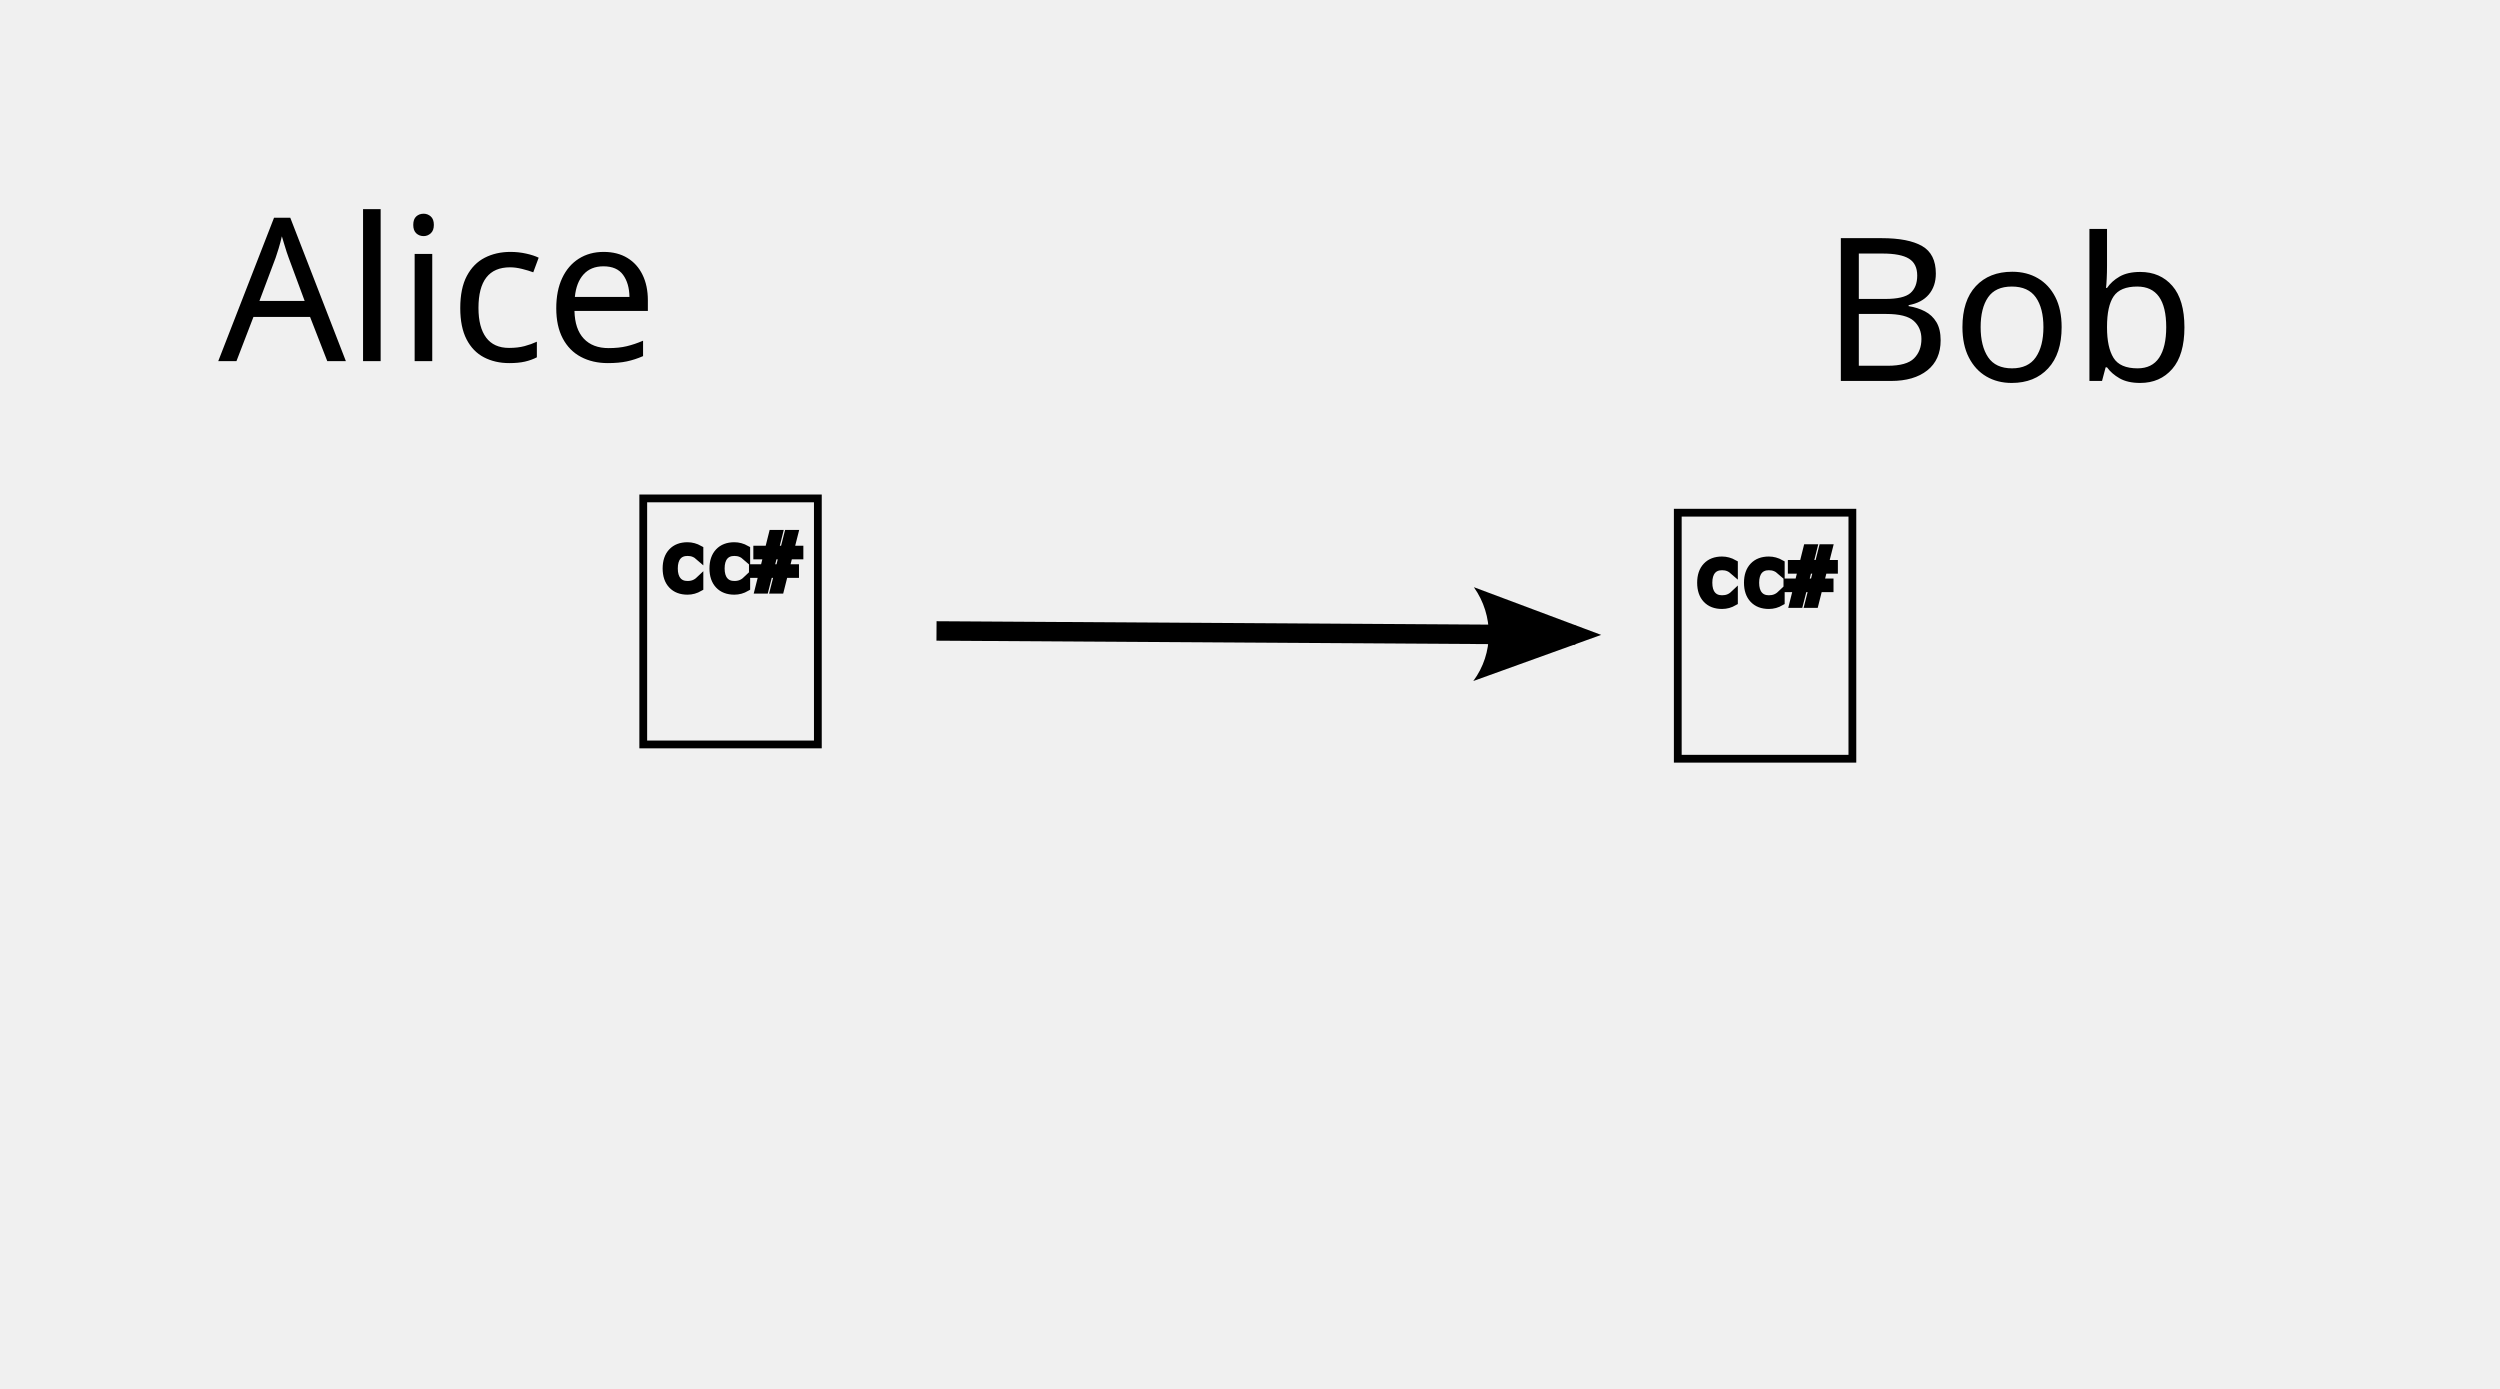
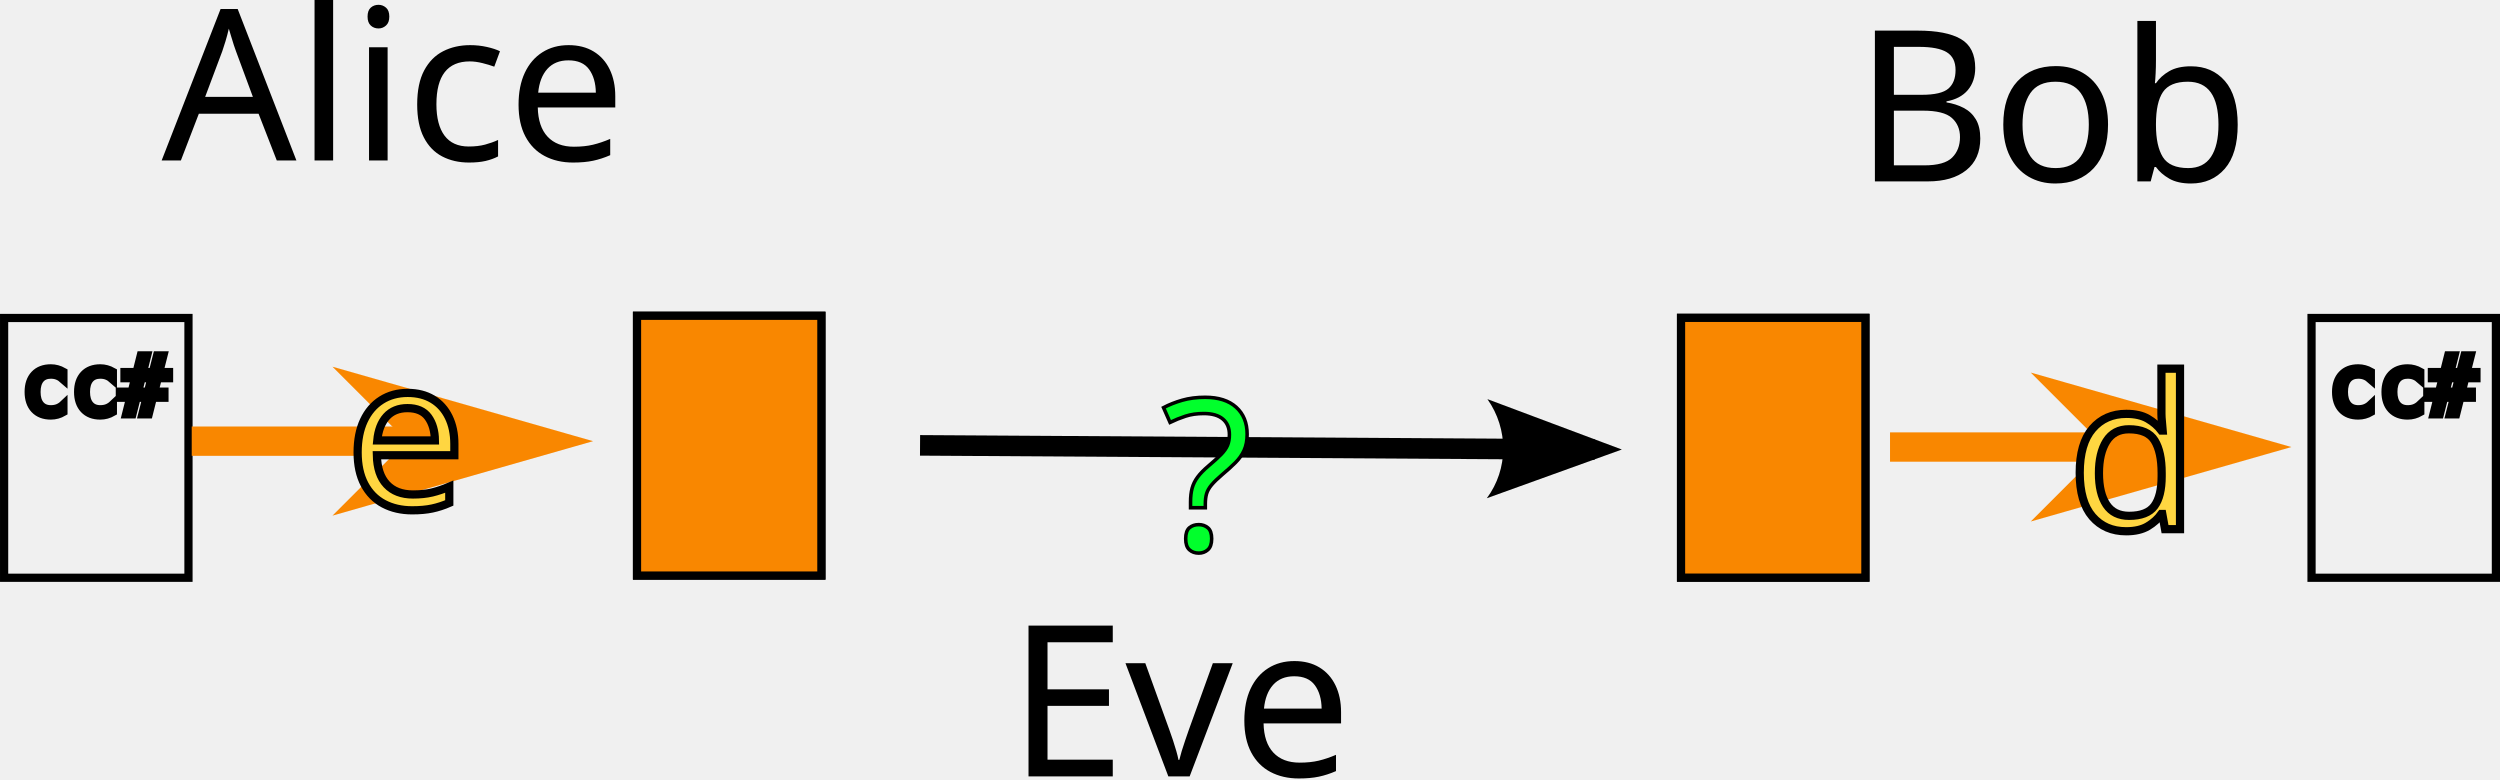
- <svg xmlns="http://www.w3.org/2000/svg" width="1800" height="1000" id="svg2" version="1.1">
+ <svg xmlns="http://www.w3.org/2000/svg" width="1704.75" height="531.445" id="svg2" version="1.1" viewBox="0 0 1704.75 531.445">
  <defs id="defs4">
-     <marker orient="auto" refY="0" refX="0" id="Arrow1Mend" style="overflow:visible">
-       <path id="path3869" d="M 0,0 5,-5 -12.5,0 5,5 0,0 z" style="fill-rule:evenodd;stroke:#000000;stroke-width:1pt" transform="matrix(-0.4,0,0,-0.4,-4,0)" />
-     </marker>
-     <marker orient="auto" refY="0" refX="0" id="EmptyTriangleOutL" style="overflow:visible">
-       <path id="path4020" d="m 5.77,0 -8.65,5 0,-10 8.65,5 z" style="fill:#ffffff;fill-rule:evenodd;stroke:#000000;stroke-width:1pt" transform="matrix(0.8,0,0,0.8,-4.8,0)" />
-     </marker>
    <marker orient="auto" refY="0" refX="0" id="Arrow2Mend" style="overflow:visible">
      <path id="path3887" style="fill-rule:evenodd;stroke-width:0.625;stroke-linejoin:round" d="M 8.719,4.034 -2.207,0.016 8.719,-4.002 c -1.745,2.372 -1.735,5.617 -6e-7,8.035 z" transform="scale(-0.6,-0.6)" />
-     </marker>
-     <marker orient="auto" refY="0" refX="0" id="Arrow2Lend" style="overflow:visible">
-       <path id="path3881" style="fill-rule:evenodd;stroke-width:0.625;stroke-linejoin:round" d="M 8.719,4.034 -2.207,0.016 8.719,-4.002 c -1.745,2.372 -1.735,5.617 -6e-7,8.035 z" transform="matrix(-1.1,0,0,-1.1,-1.1,0)" />
-     </marker>
-     <filter id="filter3050" y="0" x="0" height="1" width="1" color-interpolation-filters="sRGB">
-       <feColorMatrix id="feColorMatrix3052" type="saturate" values="0.1" result="fbSourceGraphic" />
-       <feColorMatrix id="feColorMatrix3054" in="fbSourceGraphic" values="-1 0 0 0 1 0 -1 0 0 1 0 0 -1 0 1 0 0 0 1 0 " result="result3" />
-       <feBlend id="feBlend3056" in2="result3" mode="lighten" in="fbSourceGraphic" result="result2" />
-       <feBlend id="feBlend3058" in2="result2" mode="multiply" result="result1" in="result2" />
-       <feComposite id="feComposite3060" in2="SourceGraphic" operator="in" result="fbSourceGraphic" />
-       <feColorMatrix result="fbSourceGraphicAlpha" in="fbSourceGraphic" values="0 0 0 -1 0 0 0 0 -1 0 0 0 0 -1 0 0 0 0 1 0" id="feColorMatrix3062" />
-       <feFlood id="feFlood3064" result="result1" flood-opacity="0" flood-color="rgb(128,128,128)" in="fbSourceGraphic" />
-       <feBlend id="feBlend3066" in2="fbSourceGraphic" mode="normal" result="result2" />
-       <feComposite id="feComposite3068" in2="fbSourceGraphic" k2="1" operator="arithmetic" result="result4" k1="0" k3="0" k4="0" />
-       <feComposite id="feComposite3070" in2="fbSourceGraphic" operator="in" />
-     </filter>
-     <marker orient="auto" refY="0" refX="0" id="Arrow1Mend4" style="overflow:visible">
-       <path id="path5838" d="M 0,0 5,-5 -12.5,0 5,5 0,0 z" style="fill:#727272;fill-rule:evenodd;stroke:#727272;stroke-width:1pt" transform="matrix(-0.4,0,0,-0.4,-4,0)" />
-     </marker>
-     <marker orient="auto" refY="0" refX="0" id="Arrow1Mend4-7" style="overflow:visible">
-       <path id="path5838-7" d="M 0,0 5,-5 -12.5,0 5,5 0,0 z" style="fill:#727272;fill-rule:evenodd;stroke:#727272;stroke-width:1pt" transform="matrix(-0.4,0,0,-0.4,-4,0)" />
-     </marker>
-     <marker orient="auto" refY="0" refX="0" id="Arrow1Mend40" style="overflow:visible">
-       <path id="path5968" d="M 0,0 5,-5 -12.5,0 5,5 0,0 z" style="fill:#f98700;fill-rule:evenodd;stroke:#f98700;stroke-width:1pt" transform="matrix(-0.4,0,0,-0.4,-4,0)" />
    </marker>
    <marker orient="auto" refY="0" refX="0" id="Arrow1Mend4f" style="overflow:visible">
      <path id="path5971" d="M 0,0 5,-5 -12.5,0 5,5 0,0 z" style="fill:#f98700;fill-rule:evenodd;stroke:#f98700;stroke-width:1pt" transform="matrix(-0.4,0,0,-0.4,-4,0)" />
    </marker>
-     <marker orient="auto" refY="0" refX="0" id="Arrow1Mend4f-8" style="overflow:visible">
-       <path id="path5971-5" d="M 0,0 5,-5 -12.5,0 5,5 0,0 z" style="fill:#f98700;fill-rule:evenodd;stroke:#f98700;stroke-width:1pt" transform="matrix(-0.4,0,0,-0.4,-4,0)" />
-     </marker>
  </defs>
-   <g id="layer1" transform="translate(0,-52.36218)">
+   <g id="layer1" transform="translate(-46.90625,-202.9559)">
    <text xml:space="preserve" style="font-size:144px;font-style:normal;font-variant:normal;font-weight:normal;font-stretch:normal;text-indent:0;text-align:start;text-decoration:none;line-height:100%;letter-spacing:0px;word-spacing:0px;text-transform:none;direction:ltr;block-progression:tb;writing-mode:lr-tb;text-anchor:start;color:#000000;fill:#000000;fill-opacity:1;fill-rule:nonzero;stroke:none;stroke-width:1px;marker:none;visibility:visible;display:inline;overflow:visible;enable-background:accumulate;font-family:Sans;-inkscape-font-specification:Sans" x="157.143" y="312.362" id="text3072">
      <tspan id="tspan3074" x="157.143" y="312.362">Alice</tspan>
    </text>
    <text xml:space="preserve" style="font-size:144px;font-style:normal;font-variant:normal;font-weight:normal;font-stretch:normal;text-align:start;line-height:100%;writing-mode:lr-tb;text-anchor:start;color:#000000;fill:#000000;fill-opacity:1;stroke:none;stroke-width:2.414;marker:none;visibility:visible;display:inline;overflow:visible;enable-background:accumulate;font-family:Sans;-inkscape-font-specification:Sans" x="1311.428" y="326.648" id="text3076">
      <tspan id="tspan3078" x="1311.428" y="326.648">Bob</tspan>
    </text>
+     <text xml:space="preserve" style="font-size:144px;font-style:normal;font-variant:normal;font-weight:normal;font-stretch:normal;text-align:start;line-height:100%;writing-mode:lr-tb;text-anchor:start;color:#000000;fill:#000000;fill-opacity:1;fill-rule:nonzero;stroke:none;stroke-width:2.414;marker:none;visibility:visible;display:inline;overflow:visible;enable-background:accumulate;font-family:Sans;-inkscape-font-specification:Sans" x="734.286" y="732.362" id="text3848" class="1">
+       <tspan id="tspan3850" x="734.286" y="732.362">Eve</tspan>
+     </text>
    <path style="color:#000000;fill:#000000;fill-opacity:1;fill-rule:nonzero;stroke:#000000;stroke-width:14.014;stroke-miterlimit:4;stroke-opacity:1;stroke-dasharray:none;marker:none;marker-end:url(#Arrow2Mend);visibility:visible;display:inline;overflow:visible;enable-background:accumulate" d="m 674.286,506.648 460,2.857" id="path3854" />
-     <g id="g4860" transform="translate(417.4286,13.14286)">
-       <rect y="398.076" x="45.714" height="177.143" width="125.714" id="rect4524-9" style="color:#000000;fill:none;stroke:#000000;stroke-width:5.6;stroke-linecap:butt;stroke-linejoin:miter;stroke-miterlimit:4;stroke-opacity:1;stroke-dasharray:none;stroke-dashoffset:0;marker:none;visibility:visible;display:inline;overflow:visible;enable-background:accumulate" />
-       <text id="text4546-7" y="463.791" x="57.143" style="font-size:56px;font-style:normal;font-variant:normal;font-weight:normal;font-stretch:normal;text-align:start;line-height:100%;writing-mode:lr-tb;text-anchor:start;color:#000000;fill:none;stroke:#000000;stroke-width:5.6;stroke-linecap:butt;stroke-linejoin:miter;stroke-miterlimit:4;stroke-opacity:1;stroke-dasharray:none;stroke-dashoffset:0;marker:none;visibility:visible;display:inline;overflow:visible;enable-background:accumulate;font-family:Monospace;-inkscape-font-specification:Monospace" xml:space="preserve">
-         <tspan y="463.791" x="57.143" id="tspan4548-4">cc#</tspan>
+     <g transform="translate(431.577,4.212001)" id="g3287-6">
+       <rect y="414.076" x="49.714" height="177.143" width="125.714" id="rect4524-9-6" style="color:#000000;fill:none;stroke:#000000;stroke-width:5.6;stroke-linecap:butt;stroke-linejoin:miter;stroke-miterlimit:4;stroke-opacity:1;stroke-dasharray:none;stroke-dashoffset:0;marker:none;visibility:visible;display:inline;overflow:visible;enable-background:accumulate" />
+       <text id="text4546-7-0" y="479.791" x="61.143" style="font-size:56px;font-style:normal;font-variant:normal;font-weight:normal;font-stretch:normal;text-align:start;line-height:100%;writing-mode:lr-tb;text-anchor:start;color:#000000;fill:none;stroke:#000000;stroke-width:5.6;stroke-linecap:butt;stroke-linejoin:miter;stroke-miterlimit:4;stroke-opacity:1;stroke-dasharray:none;stroke-dashoffset:0;marker:none;visibility:visible;display:inline;overflow:visible;enable-background:accumulate;font-family:Monospace;-inkscape-font-specification:Monospace" xml:space="preserve">
+         <tspan y="479.791" x="61.143" id="tspan4548-4-9">cc#</tspan>
      </text>
    </g>
-     <g id="g4865" transform="translate(-429.1429,-8)">
-       <rect y="429.505" x="1637.143" height="177.143" width="125.714" id="rect4524-5" style="color:#000000;fill:none;stroke:#000000;stroke-width:5.6;stroke-linecap:butt;stroke-linejoin:miter;stroke-miterlimit:4;stroke-opacity:1;stroke-dasharray:none;stroke-dashoffset:0;marker:none;visibility:visible;display:inline;overflow:visible;enable-background:accumulate" />
-       <text id="text4546-0" y="495.219" x="1648.571" style="font-size:56px;font-style:normal;font-variant:normal;font-weight:normal;font-stretch:normal;text-align:start;line-height:100%;writing-mode:lr-tb;text-anchor:start;color:#000000;fill:none;stroke:#000000;stroke-width:5.6;stroke-linecap:butt;stroke-linejoin:miter;stroke-miterlimit:4;stroke-opacity:1;stroke-dasharray:none;stroke-dashoffset:0;marker:none;visibility:visible;display:inline;overflow:visible;enable-background:accumulate;font-family:Monospace;-inkscape-font-specification:Monospace" xml:space="preserve">
-         <tspan y="495.219" x="1648.571" id="tspan4548-7">cc#</tspan>
+     <g transform="translate(1143.493,5.627376)" id="g3287-6-3">
+       <rect y="414.076" x="49.714" height="177.143" width="125.714" id="rect4524-9-6-6" style="color:#000000;fill:none;stroke:#000000;stroke-width:5.6;stroke-linecap:butt;stroke-linejoin:miter;stroke-miterlimit:4;stroke-opacity:1;stroke-dasharray:none;stroke-dashoffset:0;marker:none;visibility:visible;display:inline;overflow:visible;enable-background:accumulate" />
+       <text id="text4546-7-0-8" y="479.791" x="61.143" style="font-size:56px;font-style:normal;font-variant:normal;font-weight:normal;font-stretch:normal;text-align:start;line-height:100%;writing-mode:lr-tb;text-anchor:start;color:#000000;fill:none;stroke:#000000;stroke-width:5.6;stroke-linecap:butt;stroke-linejoin:miter;stroke-miterlimit:4;stroke-opacity:1;stroke-dasharray:none;stroke-dashoffset:0;marker:none;visibility:visible;display:inline;overflow:visible;enable-background:accumulate;font-family:Monospace;-inkscape-font-specification:Monospace" xml:space="preserve">
+         <tspan y="479.791" x="61.143" id="tspan4548-4-9-1">cc#</tspan>
      </text>
+     </g>
+     <g id="g3356" class="2">
+       <g transform="translate(0,5.710532)" id="g3287">
+         <rect style="color:#000000;fill:none;stroke:#000000;stroke-width:5.6;stroke-linecap:butt;stroke-linejoin:miter;stroke-miterlimit:4;stroke-opacity:1;stroke-dasharray:none;stroke-dashoffset:0;marker:none;visibility:visible;display:inline;overflow:visible;enable-background:accumulate" id="rect4524-9" width="125.714" height="177.143" x="49.714" y="414.076" />
+         <text xml:space="preserve" style="font-size:56px;font-style:normal;font-variant:normal;font-weight:normal;font-stretch:normal;text-align:start;line-height:100%;writing-mode:lr-tb;text-anchor:start;color:#000000;fill:none;stroke:#000000;stroke-width:5.6;stroke-linecap:butt;stroke-linejoin:miter;stroke-miterlimit:4;stroke-opacity:1;stroke-dasharray:none;stroke-dashoffset:0;marker:none;visibility:visible;display:inline;overflow:visible;enable-background:accumulate;font-family:Monospace;-inkscape-font-specification:Monospace" x="61.143" y="479.791" id="text4546-7">
+           <tspan id="tspan4548-4" x="61.143" y="479.791">cc#</tspan>
+         </text>
+       </g>
+       <g transform="translate(-14,-9.718027)" id="g4865">
+         <rect style="color:#000000;fill:none;stroke:#000000;stroke-width:5.6;stroke-linecap:butt;stroke-linejoin:miter;stroke-miterlimit:4;stroke-opacity:1;stroke-dasharray:none;stroke-dashoffset:0;marker:none;visibility:visible;display:inline;overflow:visible;enable-background:accumulate" id="rect4524-5" width="125.714" height="177.143" x="1637.143" y="429.505" />
+         <text xml:space="preserve" style="font-size:56px;font-style:normal;font-variant:normal;font-weight:normal;font-stretch:normal;text-align:start;line-height:100%;writing-mode:lr-tb;text-anchor:start;color:#000000;fill:none;stroke:#000000;stroke-width:5.6;stroke-linecap:butt;stroke-linejoin:miter;stroke-miterlimit:4;stroke-opacity:1;stroke-dasharray:none;stroke-dashoffset:0;marker:none;visibility:visible;display:inline;overflow:visible;enable-background:accumulate;font-family:Monospace;-inkscape-font-specification:Monospace" x="1648.571" y="495.219" id="text4546-0">
+           <tspan id="tspan4548-7" x="1648.571" y="495.219">cc#</tspan>
+         </text>
+       </g>
+       <text id="text3848-2" y="578.117" x="838.583" style="font-size:144px;font-style:normal;font-variant:normal;font-weight:normal;font-stretch:normal;text-align:start;line-height:100%;writing-mode:lr-tb;text-anchor:start;color:#000000;fill:#01ff2c;fill-opacity:1;fill-rule:nonzero;stroke:#000000;stroke-width:2.414;stroke-opacity:1;marker:none;visibility:visible;display:inline;overflow:visible;enable-background:accumulate;font-family:Sans;-inkscape-font-specification:Sans" xml:space="preserve">
+         <tspan y="578.117" x="838.583" id="tspan3850-1">?</tspan>
+       </text>
+       <g id="g3346">
+         <path style="color:#000000;fill:#f98700;fill-opacity:1;fill-rule:nonzero;stroke:#f98700;stroke-width:20;stroke-linecap:butt;stroke-linejoin:miter;stroke-miterlimit:4;stroke-opacity:1;stroke-dasharray:none;stroke-dashoffset:0;marker:none;marker-end:url(#Arrow1Mend4f);visibility:visible;display:inline;overflow:visible;enable-background:accumulate" d="m 177.643,503.791 234.286,0" id="path6726-7" />
+         <text xml:space="preserve" style="font-size:144px;font-style:normal;font-variant:normal;font-weight:normal;font-stretch:normal;text-align:start;line-height:100%;writing-mode:lr-tb;text-anchor:start;color:#000000;fill:#ffd641;fill-opacity:1;fill-rule:nonzero;stroke:#000000;stroke-width:5.6;stroke-linecap:butt;stroke-linejoin:miter;stroke-miterlimit:4;stroke-opacity:1;stroke-dasharray:none;stroke-dashoffset:0;marker:none;visibility:visible;display:inline;overflow:visible;enable-background:accumulate;font-family:Sans;-inkscape-font-specification:Sans" x="282.857" y="497.143" id="text4870" transform="translate(0,52.36218)">
+           <tspan id="tspan4872" x="282.857" y="497.143">e</tspan>
+         </text>
+       </g>
+       <g id="g3351">
+         <path style="color:#000000;fill:#f98700;fill-opacity:1;fill-rule:nonzero;stroke:#f98700;stroke-width:20;stroke-linecap:butt;stroke-linejoin:miter;stroke-miterlimit:4;stroke-opacity:1;stroke-dasharray:none;stroke-dashoffset:0;marker:none;marker-end:url(#Arrow1Mend4f);visibility:visible;display:inline;overflow:visible;enable-background:accumulate" d="m 1335.714,507.791 234.286,0" id="path6726" />
+         <text xml:space="preserve" style="font-size:144px;font-style:normal;font-variant:normal;font-weight:normal;font-stretch:normal;text-align:start;line-height:100%;writing-mode:lr-tb;text-anchor:start;color:#000000;fill:#ffd641;fill-opacity:1;fill-rule:nonzero;stroke:#000000;stroke-width:5.6;stroke-linecap:butt;stroke-linejoin:miter;stroke-miterlimit:4;stroke-opacity:1;stroke-dasharray:none;stroke-dashoffset:0;marker:none;visibility:visible;display:inline;overflow:visible;enable-background:accumulate;font-family:Sans;-inkscape-font-specification:Sans" x="1457.143" y="563.791" id="text4874">
+           <tspan id="tspan4876" x="1457.143" y="563.791">d</tspan>
+         </text>
+       </g>
+       <rect y="418.288" x="481.291" height="177.143" width="125.714" id="rect4524" style="color:#000000;fill:#f98700;fill-opacity:1;stroke:#000000;stroke-width:5.6;stroke-linecap:butt;stroke-linejoin:miter;stroke-miterlimit:4;stroke-opacity:1;stroke-dasharray:none;stroke-dashoffset:0;marker:none;visibility:visible;display:inline;overflow:visible;enable-background:accumulate" />
+       <rect y="419.704" x="1193.207" height="177.143" width="125.714" id="rect4524-3" style="color:#000000;fill:#f98700;fill-opacity:1;stroke:#000000;stroke-width:5.6;stroke-linecap:butt;stroke-linejoin:miter;stroke-miterlimit:4;stroke-opacity:1;stroke-dasharray:none;stroke-dashoffset:0;marker:none;visibility:visible;display:inline;overflow:visible;enable-background:accumulate" />
    </g>
  </g>
</svg>
